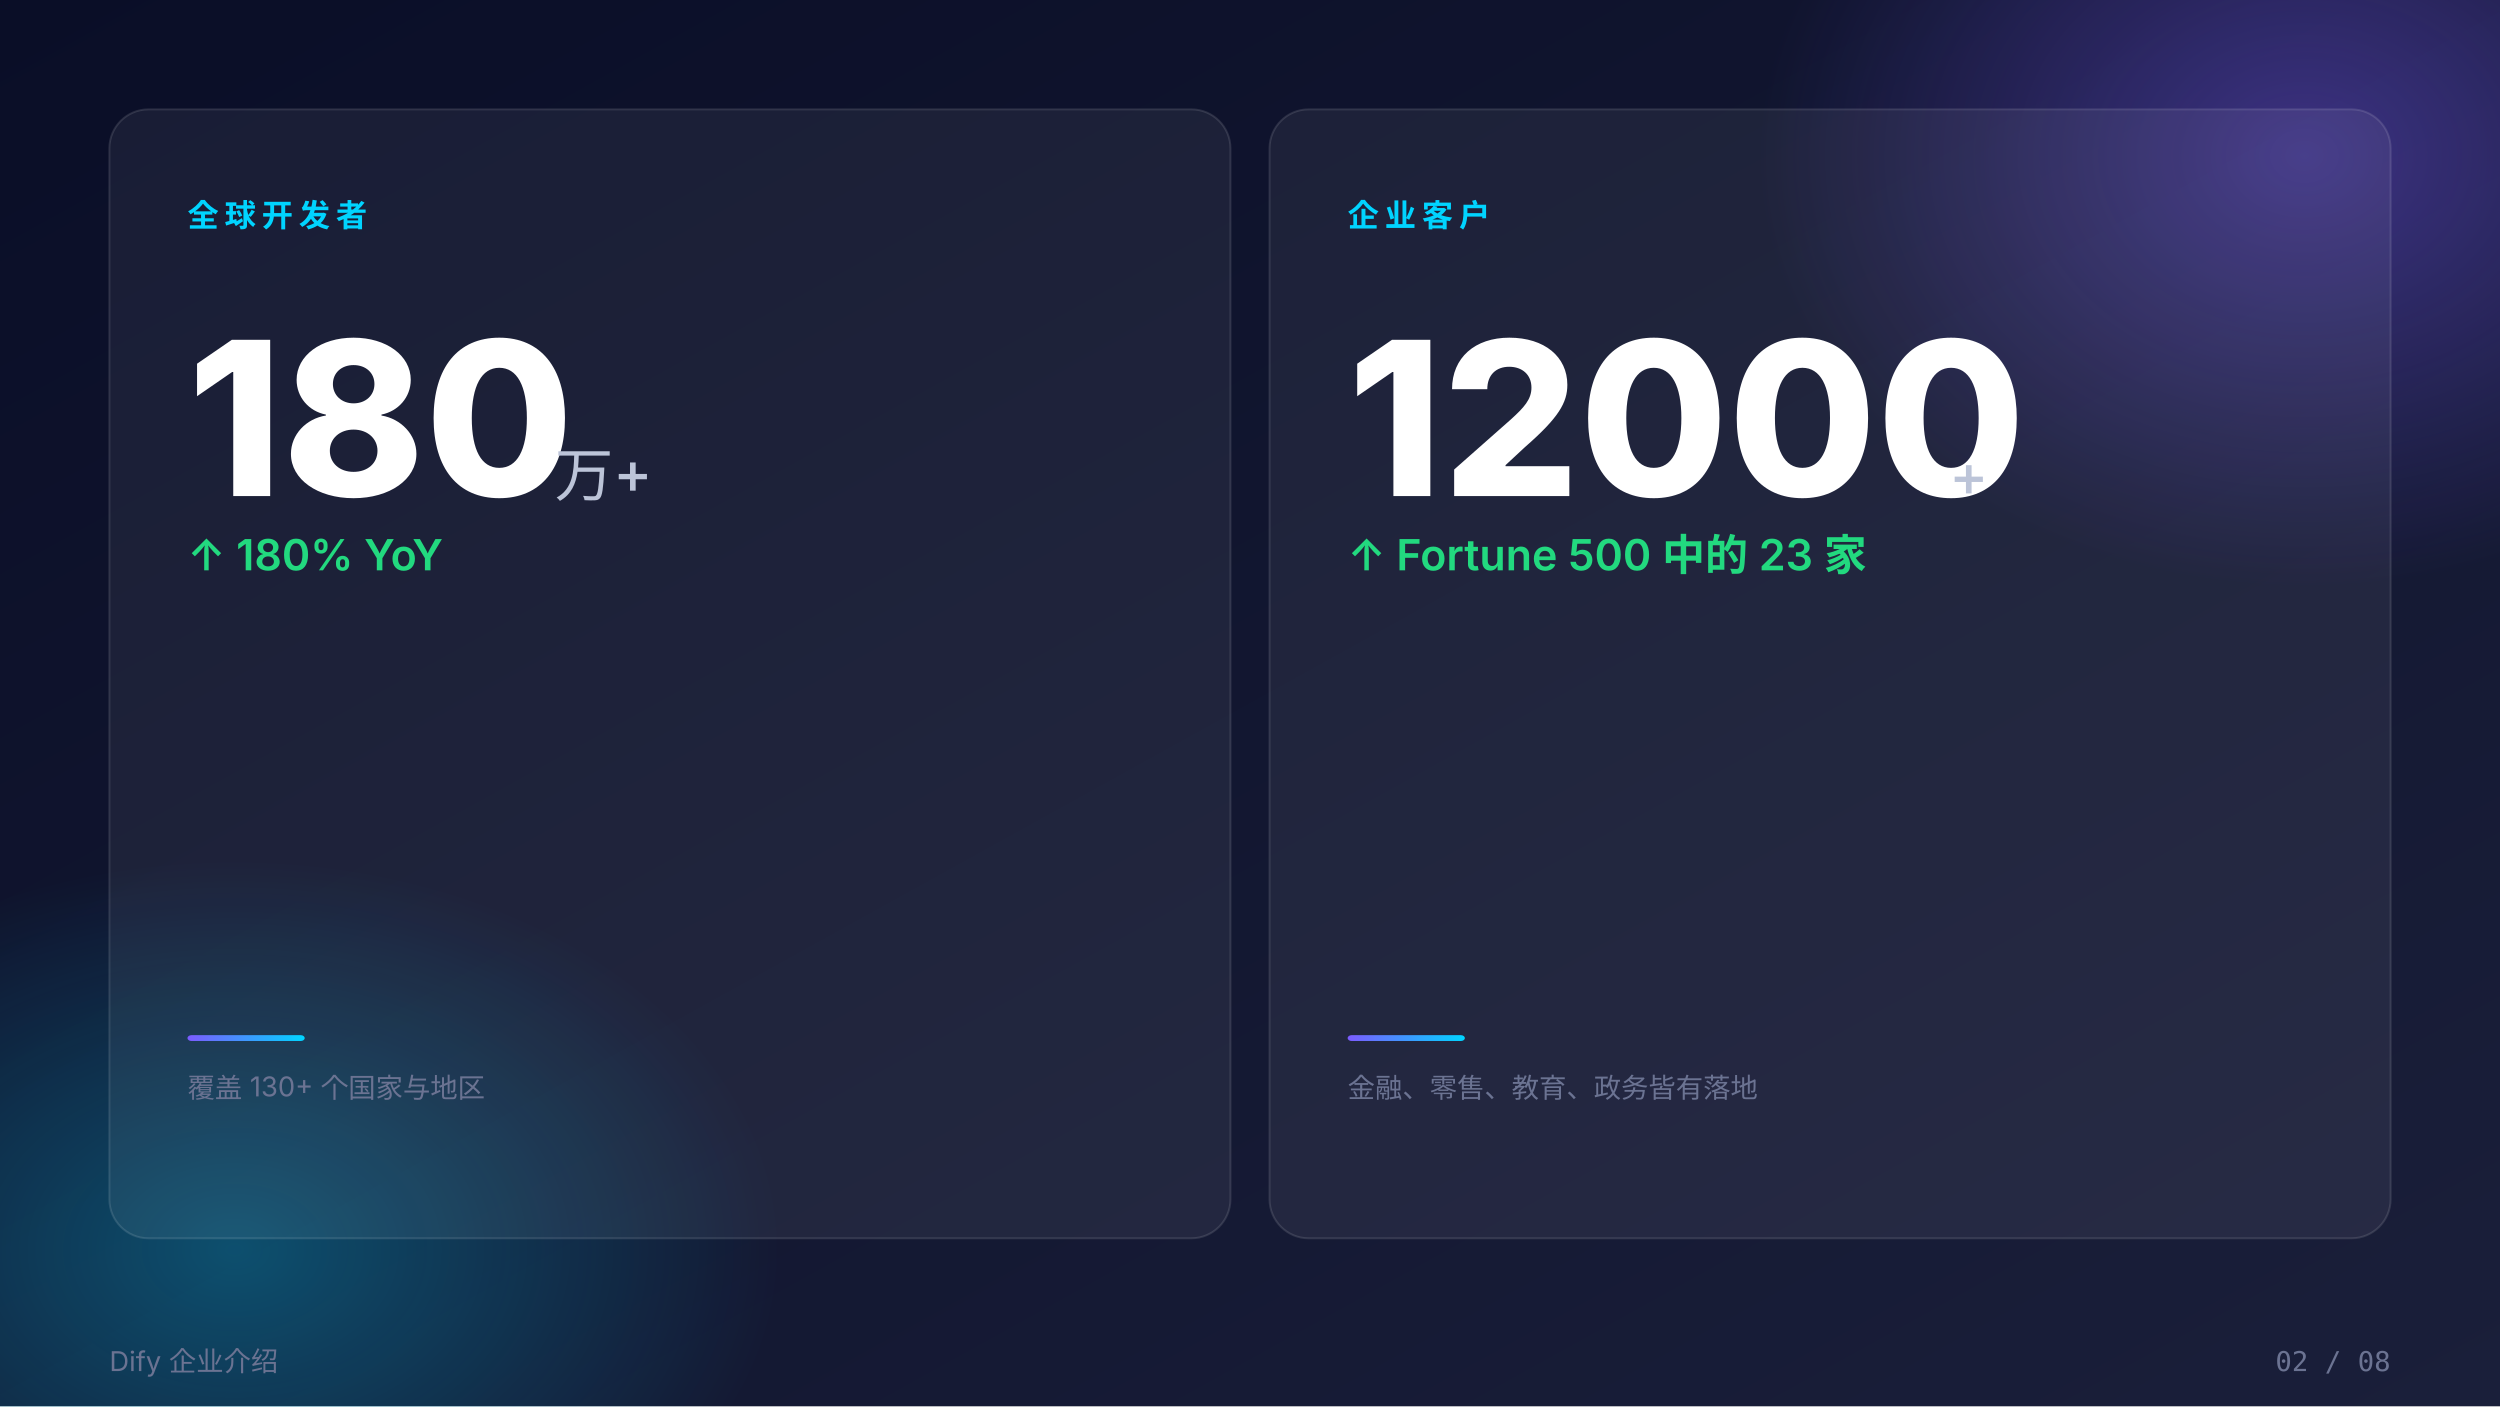
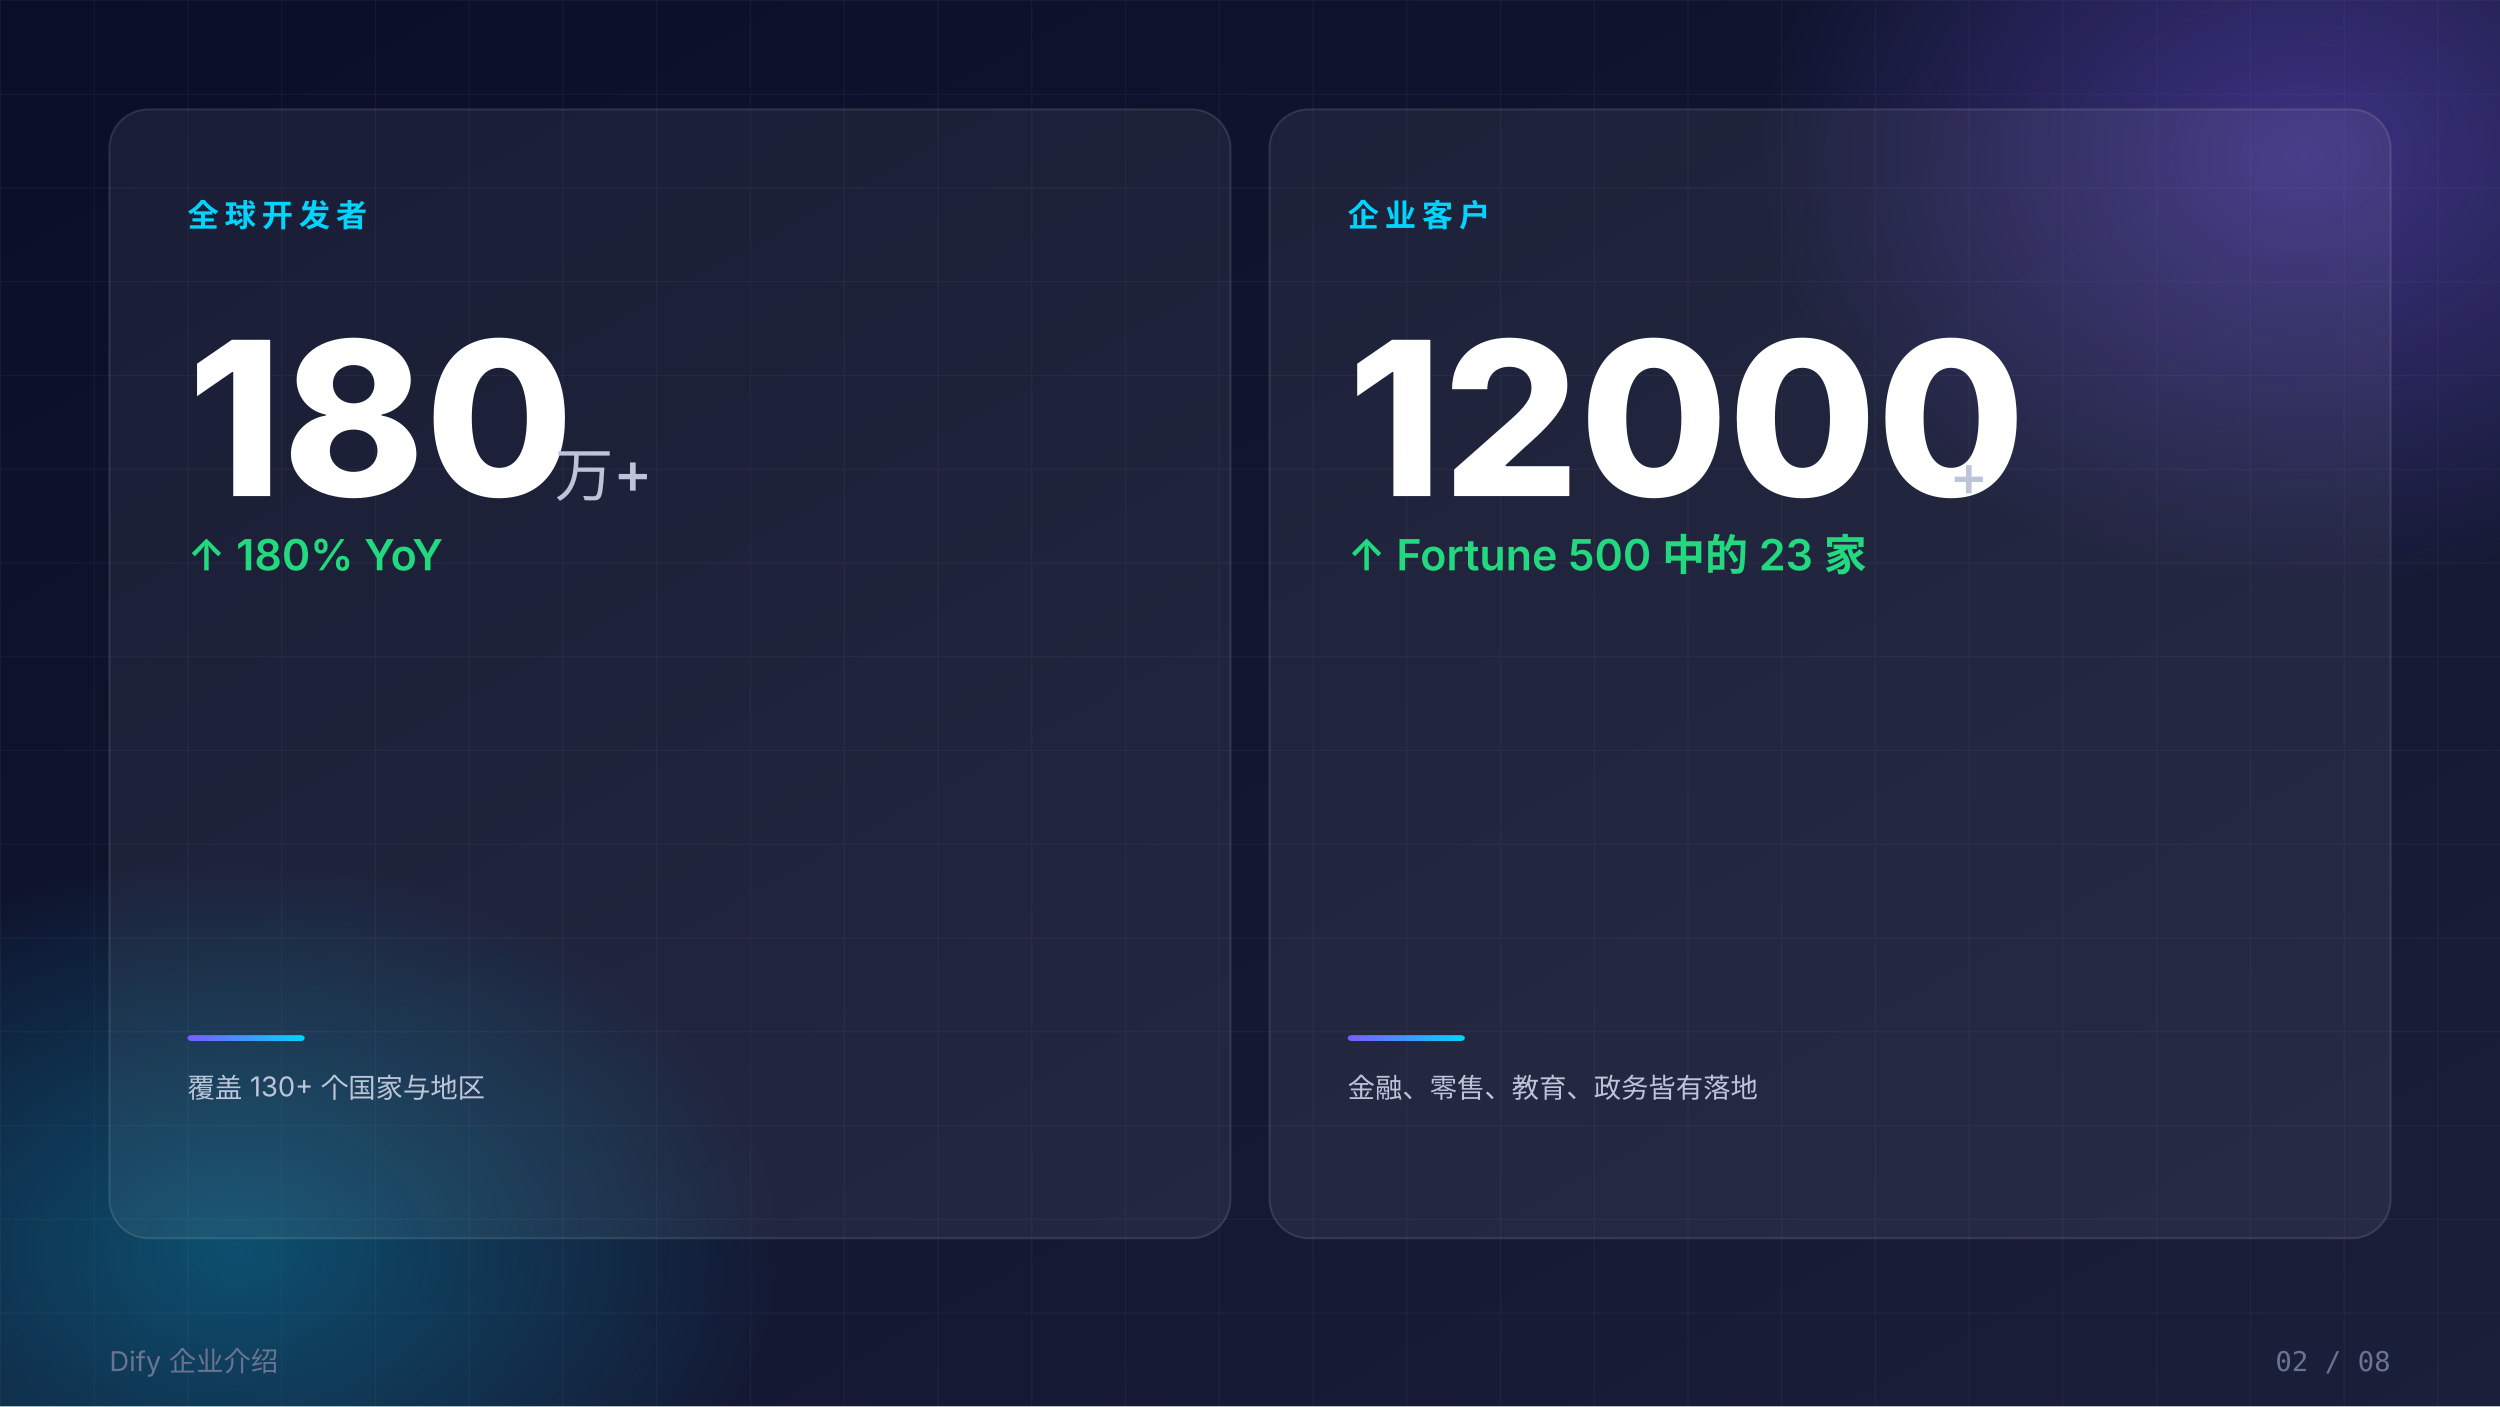
<svg xmlns="http://www.w3.org/2000/svg" viewBox="0 0 1280 720" width="1280" height="720">
  <defs>
    <linearGradient id="bg-grad" x1="0%" y1="0%" x2="100%" y2="100%">
      <stop offset="0%" stop-color="#0a0e27" />
      <stop offset="100%" stop-color="#1a1f3a" />
    </linearGradient>
    <linearGradient id="accent-grad" x1="0%" y1="0%" x2="100%" y2="0%">
      <stop offset="0%" stop-color="#7c5cff" />
      <stop offset="100%" stop-color="#00d4ff" />
    </linearGradient>
    <linearGradient id="accent-grad-v" x1="0%" y1="0%" x2="0%" y2="100%">
      <stop offset="0%" stop-color="#7c5cff" />
      <stop offset="100%" stop-color="#00d4ff" />
    </linearGradient>
    <radialGradient id="spot-1" cx="50%" cy="50%" r="50%">
      <stop offset="0%" stop-color="#7c5cff" stop-opacity="0.4" />
      <stop offset="100%" stop-color="#7c5cff" stop-opacity="0" />
    </radialGradient>
    <radialGradient id="spot-2" cx="50%" cy="50%" r="50%">
      <stop offset="0%" stop-color="#00d4ff" stop-opacity="0.3" />
      <stop offset="100%" stop-color="#00d4ff" stop-opacity="0" />
    </radialGradient>
+     <pattern id="bg-texture" width="48" height="48" patternUnits="userSpaceOnUse">
+       <path d="M 48 0 L 0 0 0 48" fill="none" stroke="#ffffff" stroke-opacity="0.08" stroke-width="0.5" />
+     </pattern>
  </defs>
  <style type="text/css">
    text { font-family: 'PingFang SC', 'Microsoft YaHei', 'SF Pro Display', 'Inter', sans-serif; }
    .mono { font-family: 'SF Mono', 'JetBrains Mono', Menlo, monospace; }
    .eyebrow { font-size: 16px; fill: #00d4ff; letter-spacing: 3px; font-weight: 600; }
    .h1 { font-size: 60px; fill: #ffffff; font-weight: 700; }
    .h2 { font-size: 44px; fill: #ffffff; font-weight: 700; }
    .h3 { font-size: 30px; fill: #ffffff; font-weight: 600; }
    .h4 { font-size: 22px; fill: #ffffff; font-weight: 600; }
    .body { font-size: 18px; fill: #bcc4d8; }
    .small { font-size: 14px; fill: #6b7392; }
    .stat-huge { font-size: 110px; fill: #ffffff; font-weight: 800; }
    .stat-unit { font-size: 28px; fill: #bcc4d8; font-weight: 500; }
  </style>
  <rect width="1280" height="720" fill="url(#bg-grad)" />
+   <rect width="1280" height="720" fill="url(#bg-texture)" />
  <ellipse cx="1180" cy="80" rx="280" ry="220" fill="url(#spot-1)" />
  <ellipse cx="120" cy="640" rx="280" ry="200" fill="url(#spot-2)" />
  <g transform="translate(56, 56)">
    <rect x="0" y="0" width="574" height="578" rx="20" fill="#ffffff" fill-opacity="0.06" stroke="#ffffff" stroke-opacity="0.12" stroke-width="1" />
    <svg x="40" y="40" width="494" height="498" viewBox="0 0 494 498">
      <text x="0" y="20" class="eyebrow">全球开发者</text>
      <text x="0" y="158" font-size="110" fill="#ffffff" font-weight="800">180</text>
      <text x="188" y="158" font-size="30" fill="#bcc4d8" font-weight="500">万+</text>
      <text x="0" y="196" font-size="22" fill="#22d97f" font-weight="600">↑ 180% YoY</text>
      <rect x="0" y="434" width="60" height="3" fill="url(#accent-grad)" rx="2" />
-       <text x="0" y="466" class="small">覆盖 130+ 个国家与地区</text>
+       <text x="0" y="466" font-size="14" fill="#bcc4d8">覆盖 130+ 个国家与地区</text>
    </svg>
  </g>
  <g transform="translate(650, 56)">
    <rect x="0" y="0" width="574" height="578" rx="20" fill="#ffffff" fill-opacity="0.06" stroke="#ffffff" stroke-opacity="0.12" stroke-width="1" />
    <svg x="40" y="40" width="494" height="498" viewBox="0 0 494 498">
      <text x="0" y="20" class="eyebrow">企业客户</text>
      <text x="0" y="158" font-size="110" fill="#ffffff" font-weight="800">12000</text>
      <text x="308" y="158" font-size="30" fill="#bcc4d8" font-weight="500">+</text>
      <text x="0" y="196" font-size="22" fill="#22d97f" font-weight="600">↑ Fortune 500 中的 23 家</text>
      <rect x="0" y="434" width="60" height="3" fill="url(#accent-grad)" rx="2" />
-       <text x="0" y="466" class="small">金融、零售、教育、政务皆有落地</text>
+       <text x="0" y="466" font-size="14" fill="#bcc4d8">金融、零售、教育、政务皆有落地</text>
    </svg>
  </g>
  <text x="56" y="702" class="small">Dify 企业介绍</text>
  <text x="1224" y="702" class="small mono" text-anchor="end">02 / 08</text>
</svg>
